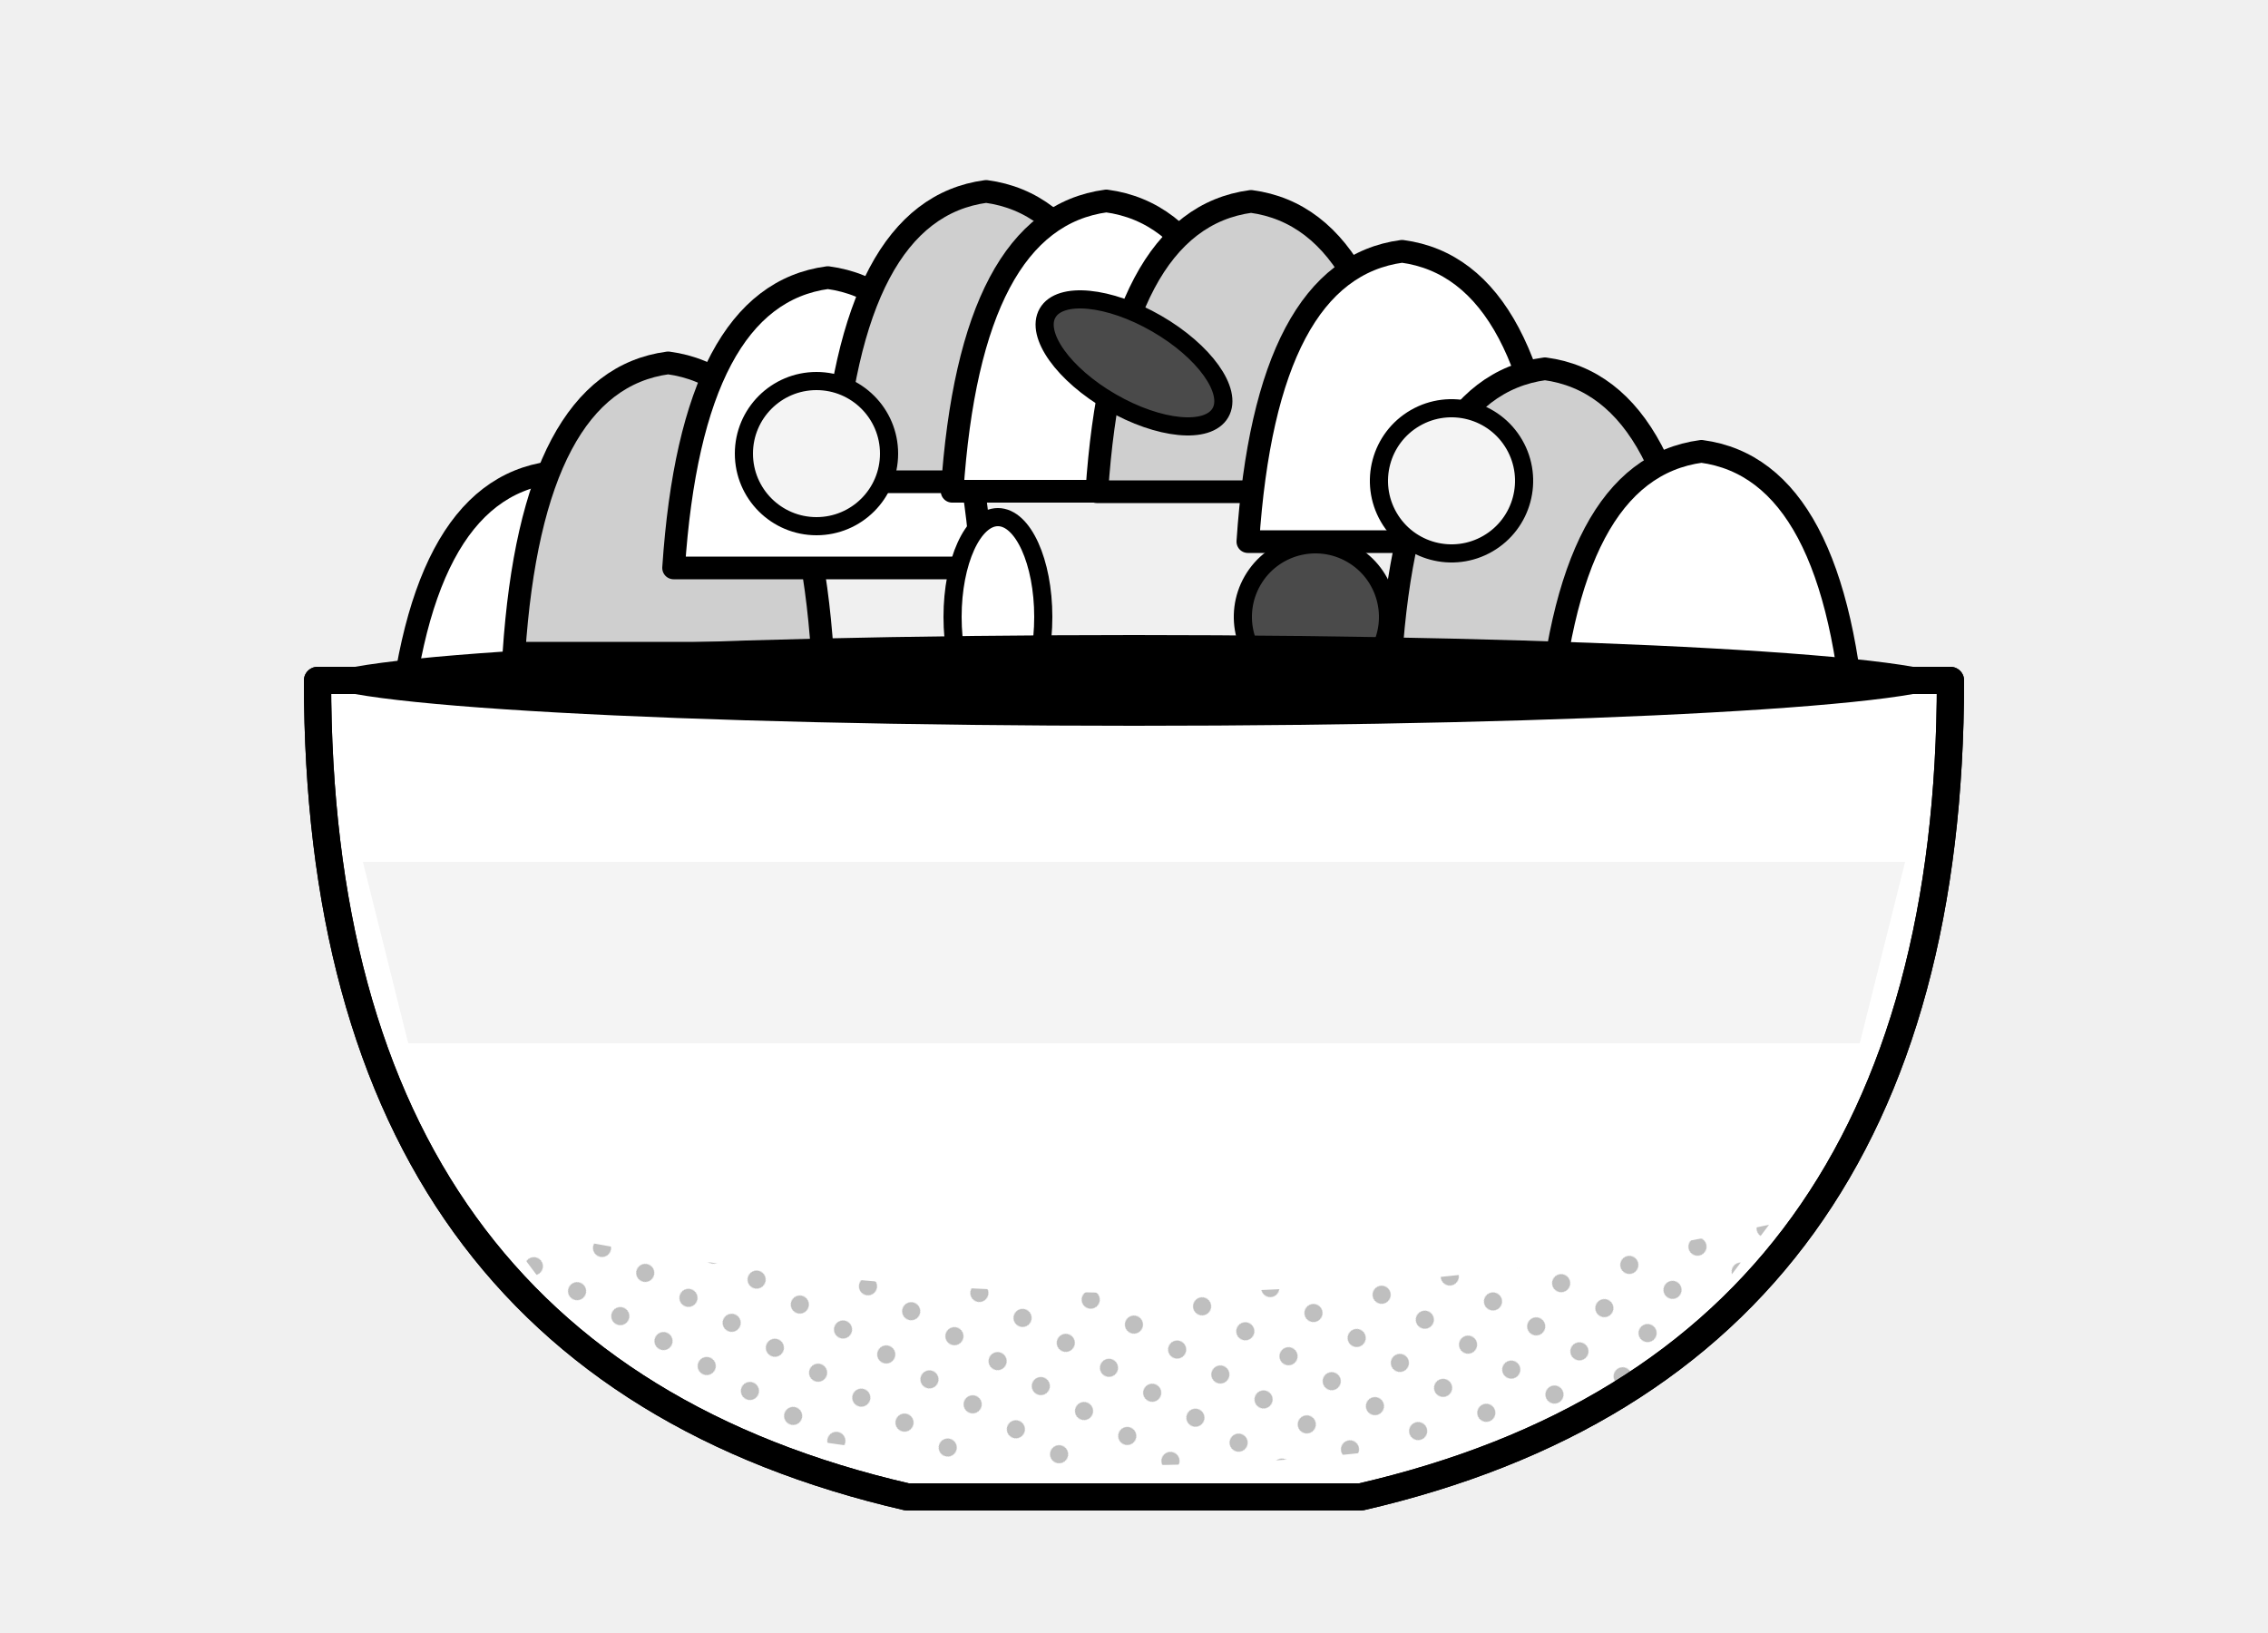
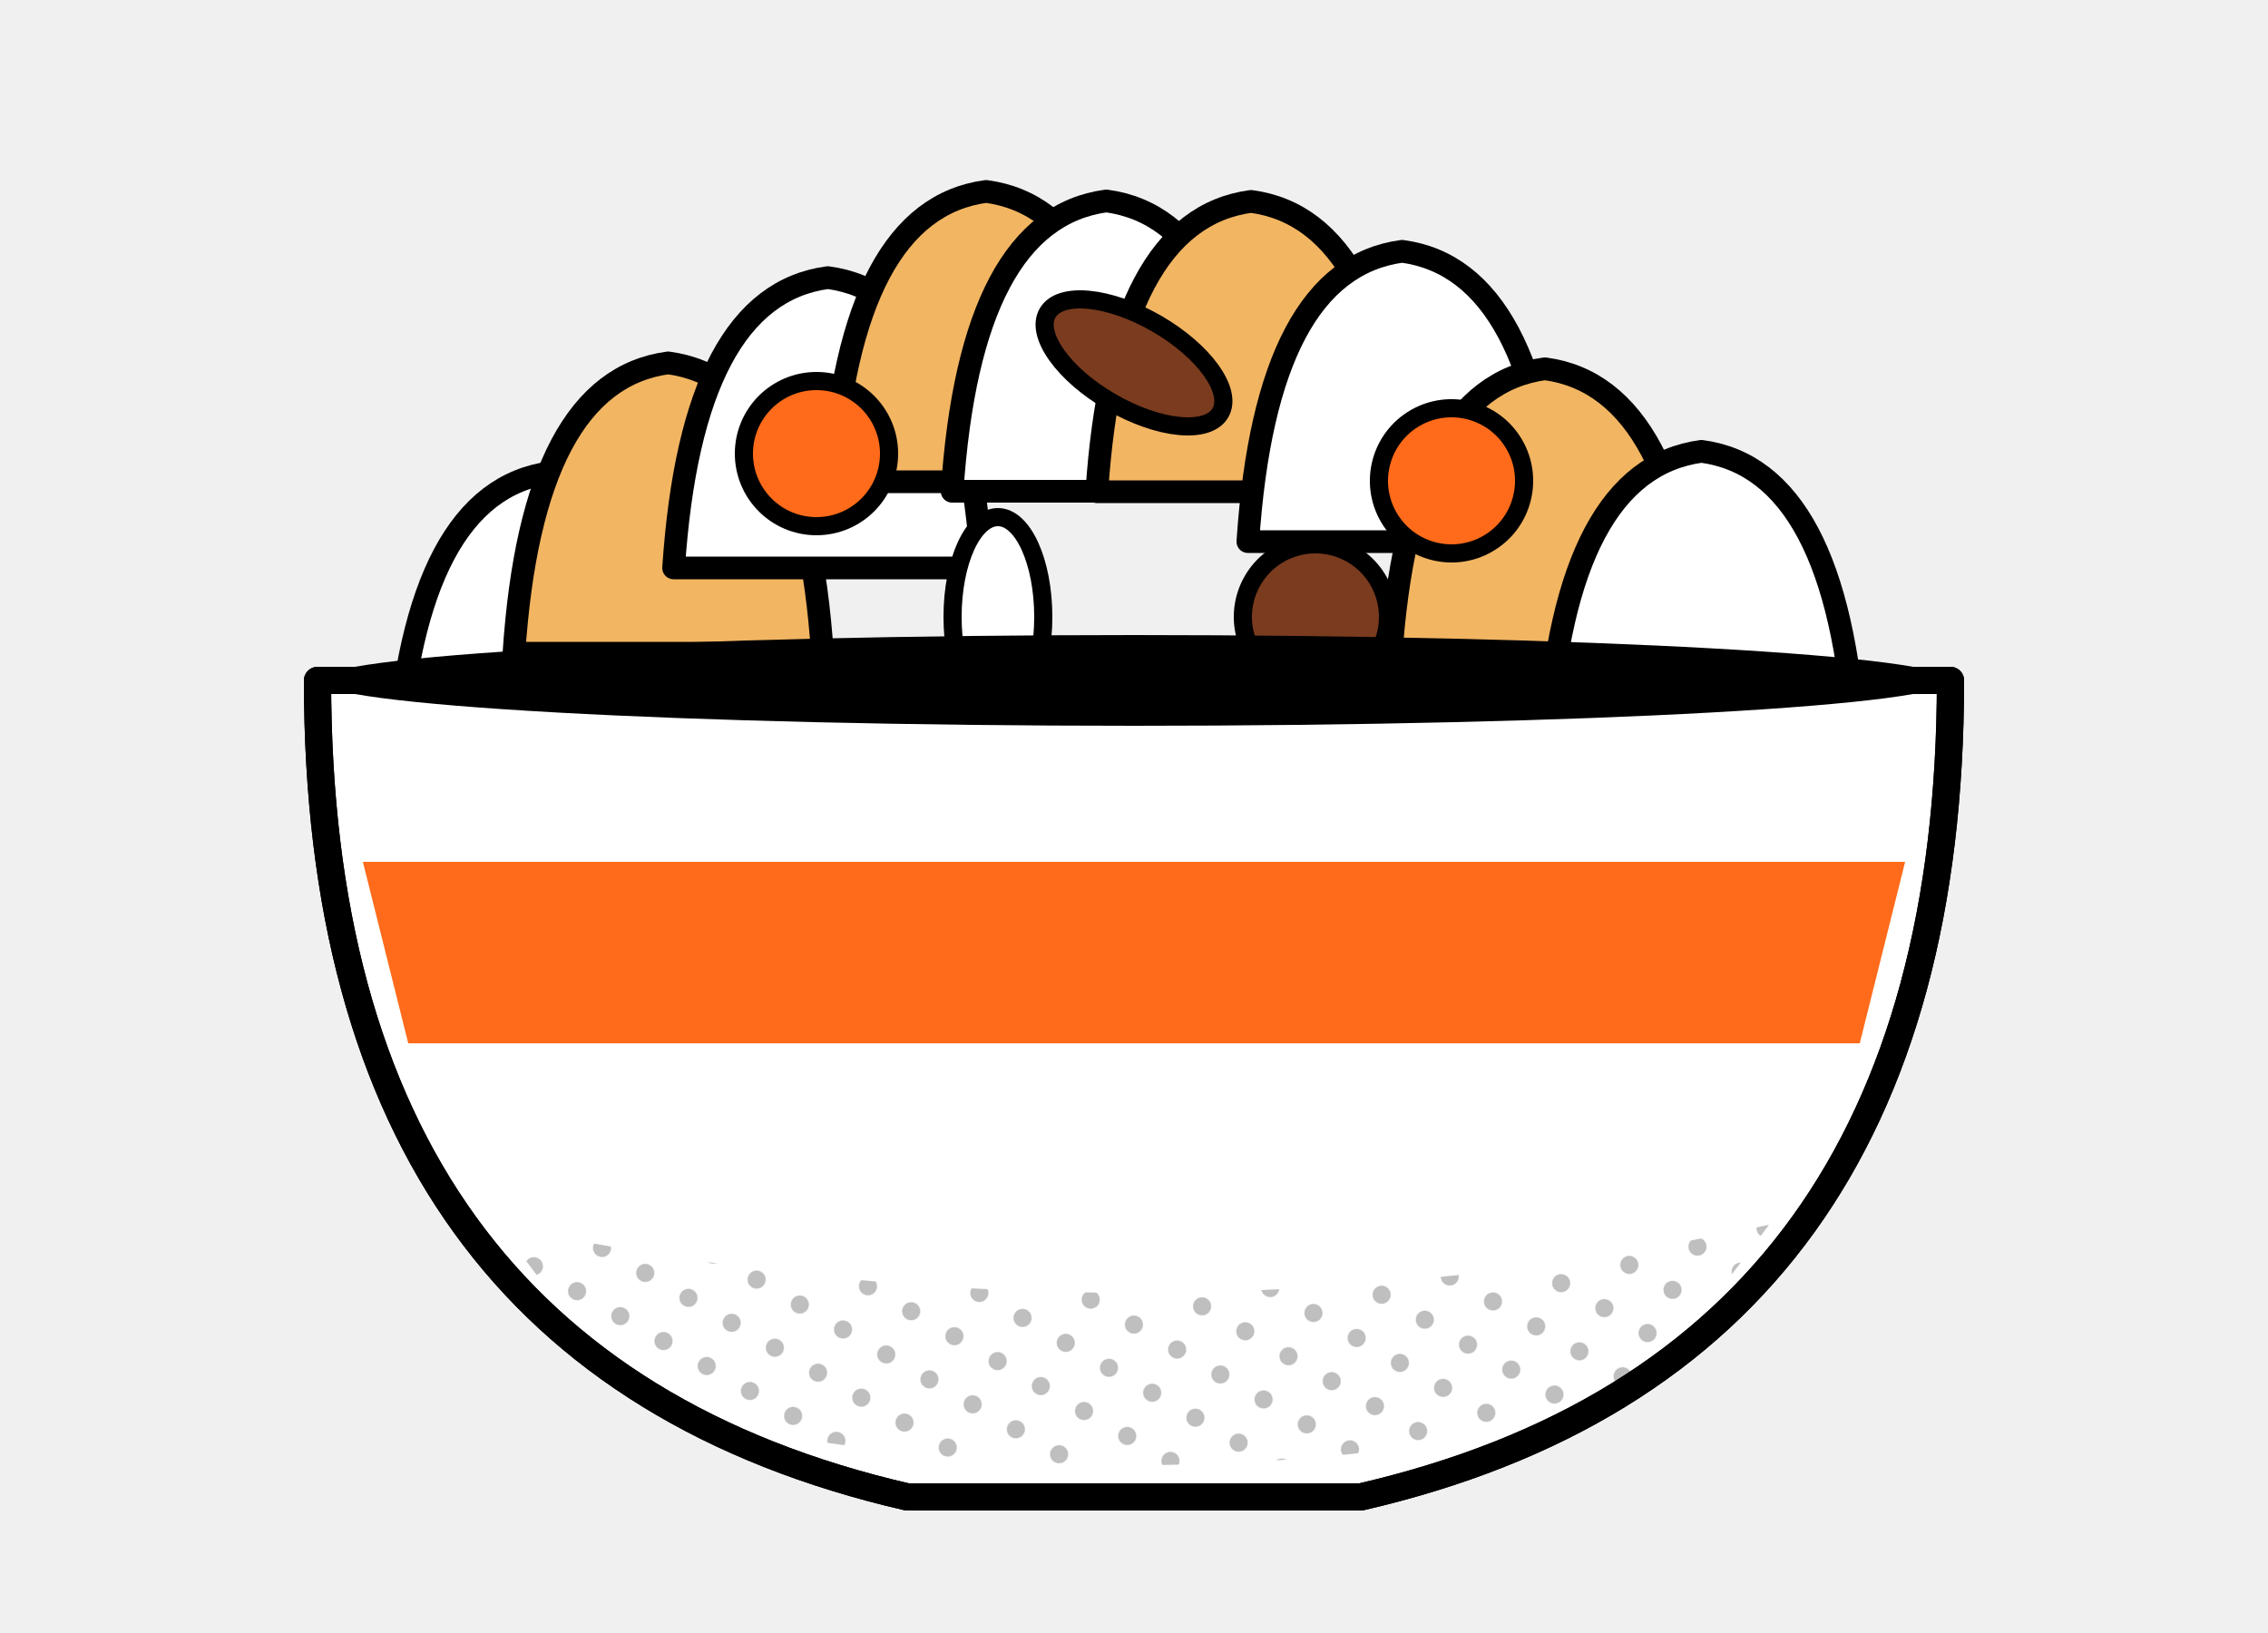
<svg xmlns="http://www.w3.org/2000/svg" viewBox="0 100 500 360" fill="none" stroke-linejoin="round" stroke-linecap="round">
  <defs>
    <pattern id="dots" width="11" height="11" patternUnits="userSpaceOnUse" patternTransform="rotate(30)">
      <circle cx="5.5" cy="5.5" r="2" fill="#000" fill-opacity="0.25" />
    </pattern>
  </defs>
  <path d="M87.4,268.2Q91.4,208.2 121.4,204.2Q151.4,208.2 155.4,268.2Z" fill="#fff" stroke="#000" stroke-width="5" />
-   <path d="M113.3,244Q117.3,184 147.3,180Q177.3,184 181.3,244Z" fill="#cfcfcf" stroke="#000" stroke-width="5" />
+   <path d="M113.3,244Q117.3,184 147.3,180Q177.3,184 181.3,244Z" fill="#f2b562" stroke="#000" stroke-width="5" />
  <path d="M148.5,225.2Q152.5,165.2 182.5,161.2Q212.5,165.2 216.5,225.2Z" fill="#fff" stroke="#000" stroke-width="5" />
-   <path d="M183.4,206.2Q187.4,146.2 217.4,142.2Q247.4,146.2 251.4,206.2Z" fill="#cfcfcf" stroke="#000" stroke-width="5" />
+   <path d="M183.4,206.2Q187.4,146.2 217.4,142.2Q247.4,146.2 251.4,206.2Z" fill="#f2b562" stroke="#000" stroke-width="5" />
  <path d="M209.9,208.3Q213.9,148.3 243.9,144.3Q273.9,148.3 277.9,208.3Z" fill="#fff" stroke="#000" stroke-width="5" />
-   <path d="M241.8,208.4Q245.8,148.4 275.8,144.4Q305.8,148.4 309.8,208.4Z" fill="#cfcfcf" stroke="#000" stroke-width="5" />
+   <path d="M241.8,208.4Q245.8,148.4 275.8,144.4Q305.8,148.4 309.8,208.4Z" fill="#f2b562" stroke="#000" stroke-width="5" />
  <path d="M275.1,219.4Q279.1,159.4 309.1,155.4Q339.1,159.4 343.1,219.4Z" fill="#fff" stroke="#000" stroke-width="5" />
-   <path d="M306.6,245.3Q310.6,185.3 340.6,181.3Q370.6,185.3 374.6,245.3Z" fill="#cfcfcf" stroke="#000" stroke-width="5" />
+   <path d="M306.6,245.3Q310.6,185.3 340.6,181.3Q370.6,185.3 374.6,245.3Z" fill="#f2b562" stroke="#000" stroke-width="5" />
  <path d="M341.1,263.5Q345.1,203.5 375.1,199.5Q405.1,203.5 409.1,263.5Z" fill="#fff" stroke="#000" stroke-width="5" />
-   <ellipse cx="180" cy="200" rx="16" ry="16" transform="rotate(0 180 200)" fill="#f4f4f4" stroke="#000" stroke-width="4" />
-   <ellipse cx="250" cy="180" rx="22" ry="10" transform="rotate(30 250 180)" fill="#4a4a4a" stroke="#000" stroke-width="4" />
-   <ellipse cx="320" cy="206" rx="16" ry="16" transform="rotate(60 320 206)" fill="#f4f4f4" stroke="#000" stroke-width="4" />
+   <ellipse cx="180" cy="200" rx="16" ry="16" transform="rotate(0 180 200)" fill="#ff6b1a" stroke="#000" stroke-width="4" />
+   <ellipse cx="250" cy="180" rx="22" ry="10" transform="rotate(30 250 180)" fill="#7a3b1e" stroke="#000" stroke-width="4" />
+   <ellipse cx="320" cy="206" rx="16" ry="16" transform="rotate(60 320 206)" fill="#ff6b1a" stroke="#000" stroke-width="4" />
  <ellipse cx="220" cy="236" rx="22" ry="10" transform="rotate(90 220 236)" fill="#fff" stroke="#000" stroke-width="4" />
-   <ellipse cx="290" cy="236" rx="16" ry="16" transform="rotate(120 290 236)" fill="#4a4a4a" stroke="#000" stroke-width="4" />
+   <ellipse cx="290" cy="236" rx="16" ry="16" transform="rotate(120 290 236)" fill="#7a3b1e" stroke="#000" stroke-width="4" />
  <path d="M70,250L430,250Q430,400 300,430L200,430Q70,400 70,250Z" fill="#fff" stroke="#000" stroke-width="6" />
-   <path d="M80,290L420,290L410,330L90,330Z" fill="#f4f4f4" />
+   <path d="M80,290L420,290L410,330L90,330Z" fill="#ff6b1a" />
  <path d="M110,370Q250,400 390,370L360,410Q250,436 140,410Z" fill="url(#dots)" />
  <path d="M70,250L430,250Q430,400 300,430L200,430Q70,400 70,250Z" stroke="#000" stroke-width="6" />
  <ellipse cx="250" cy="250" rx="180" ry="10" fill="#000" />
</svg>
